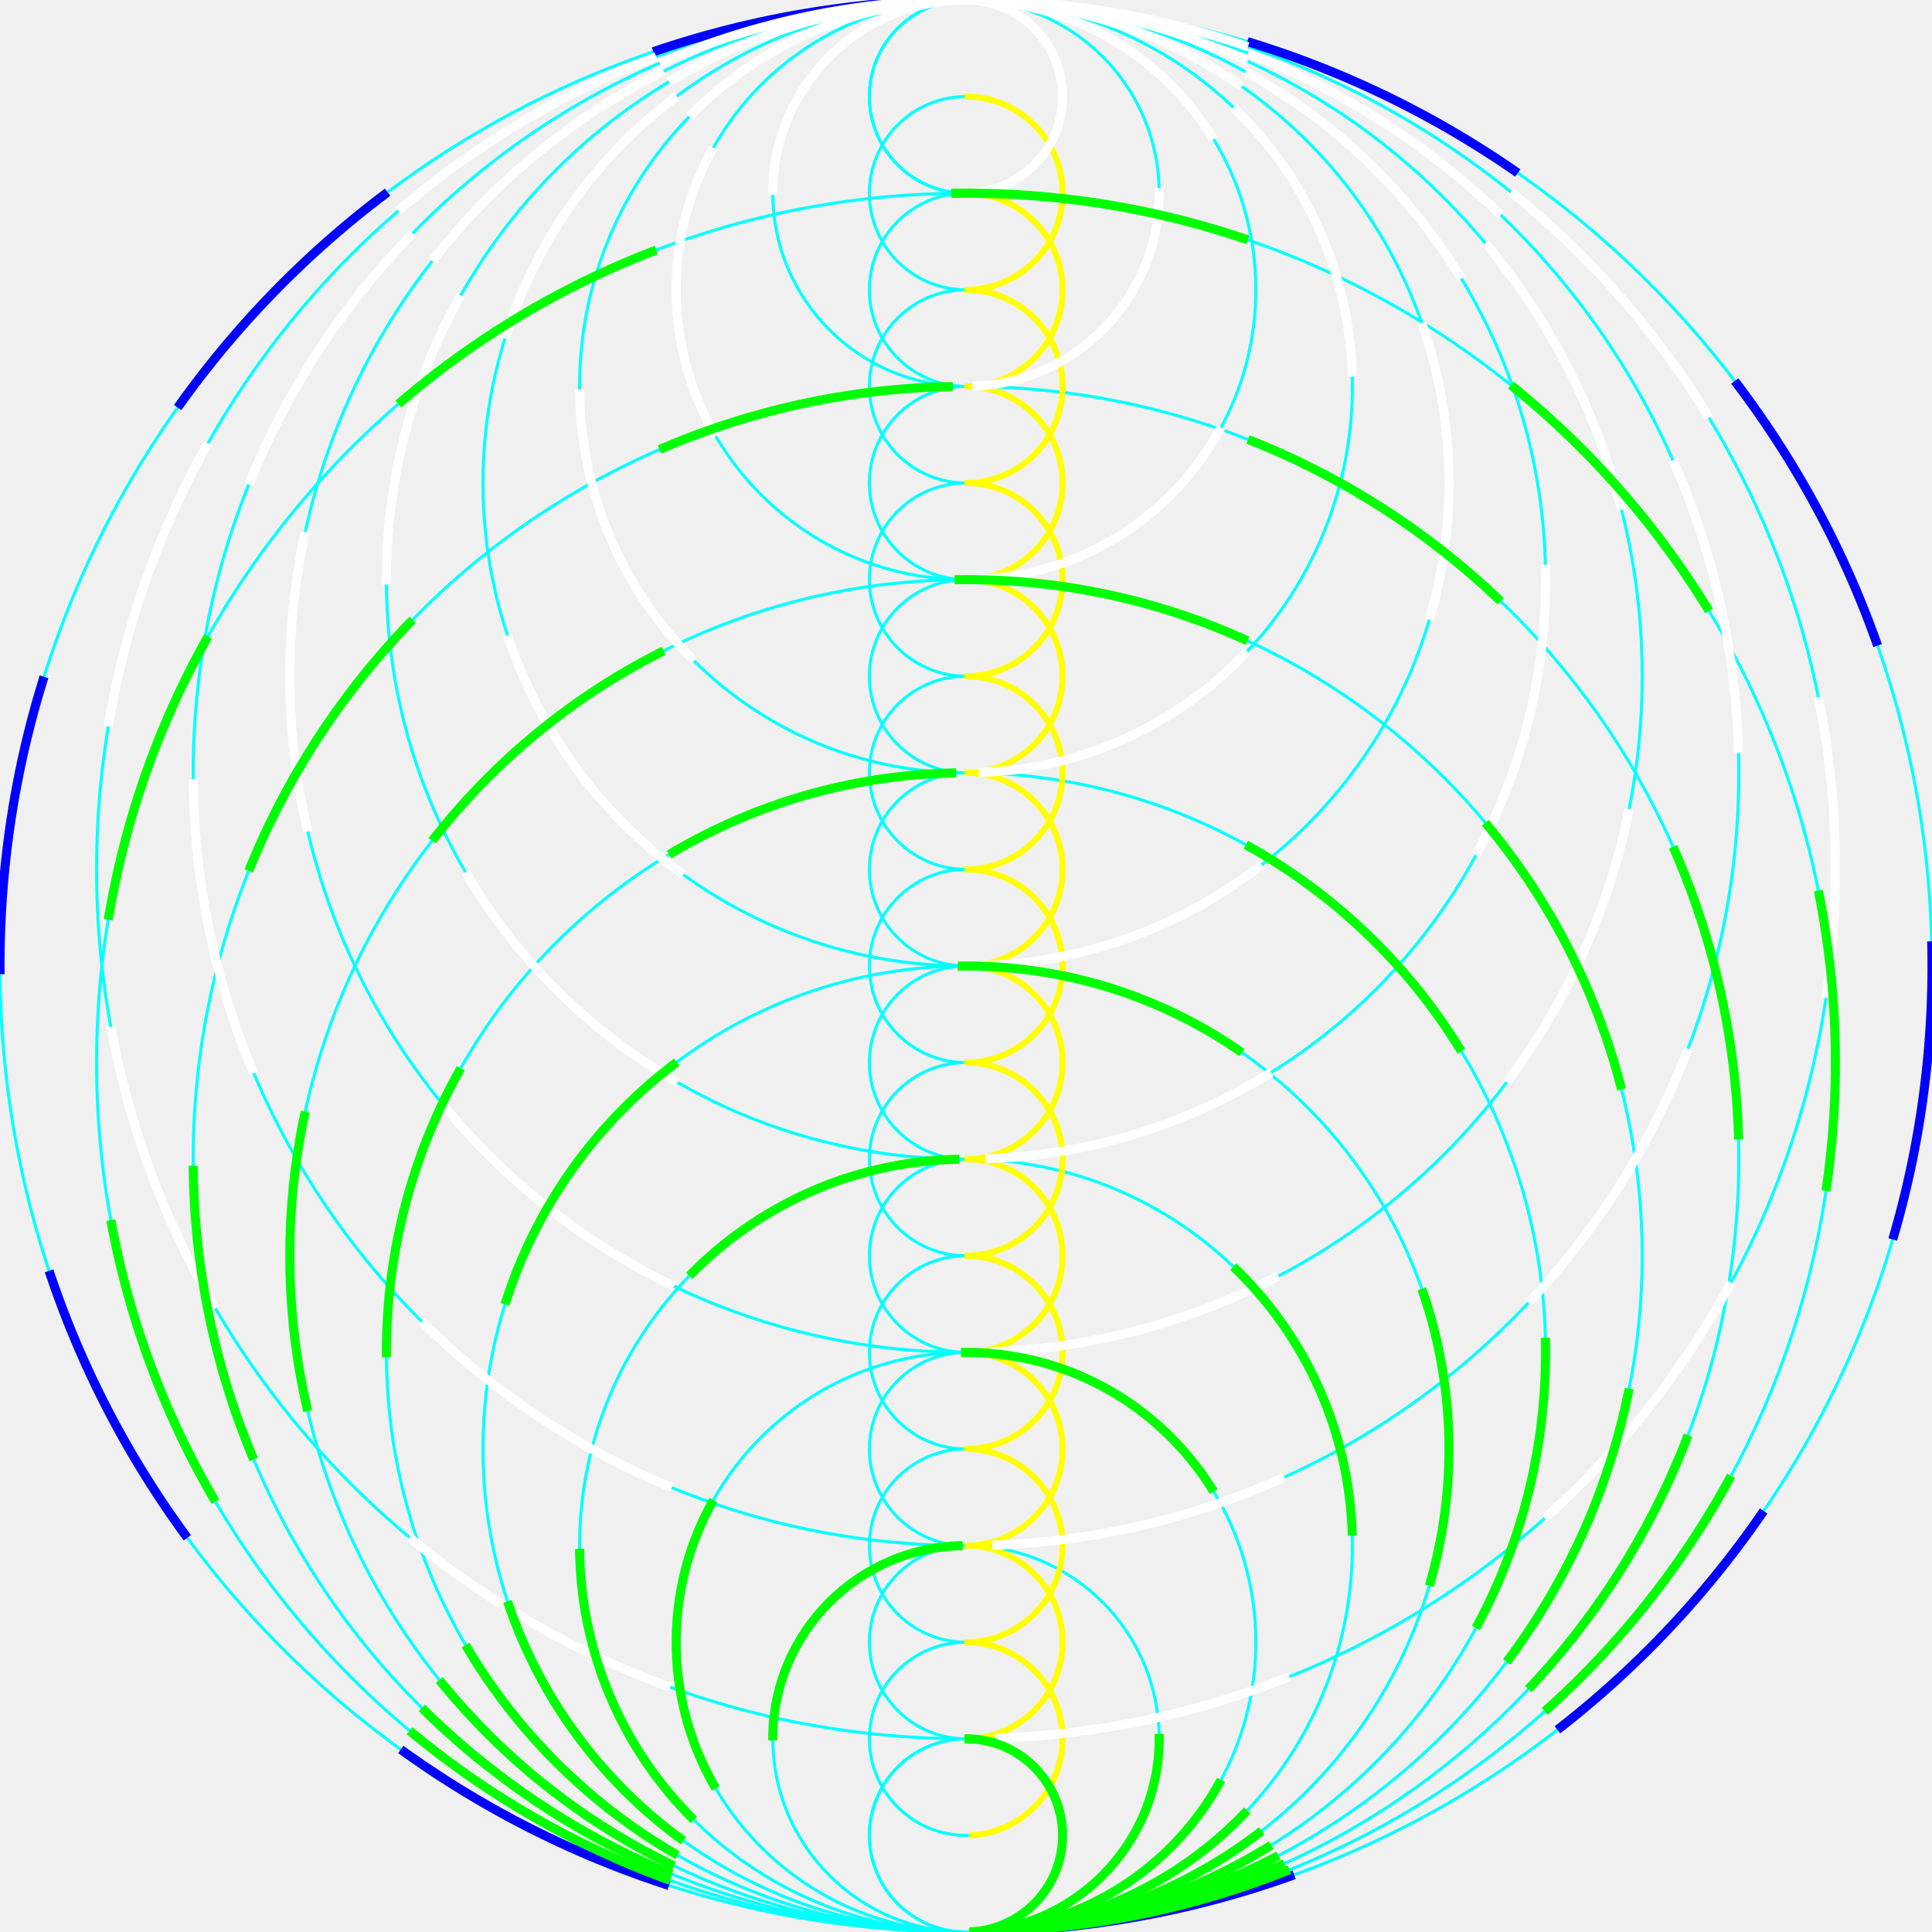
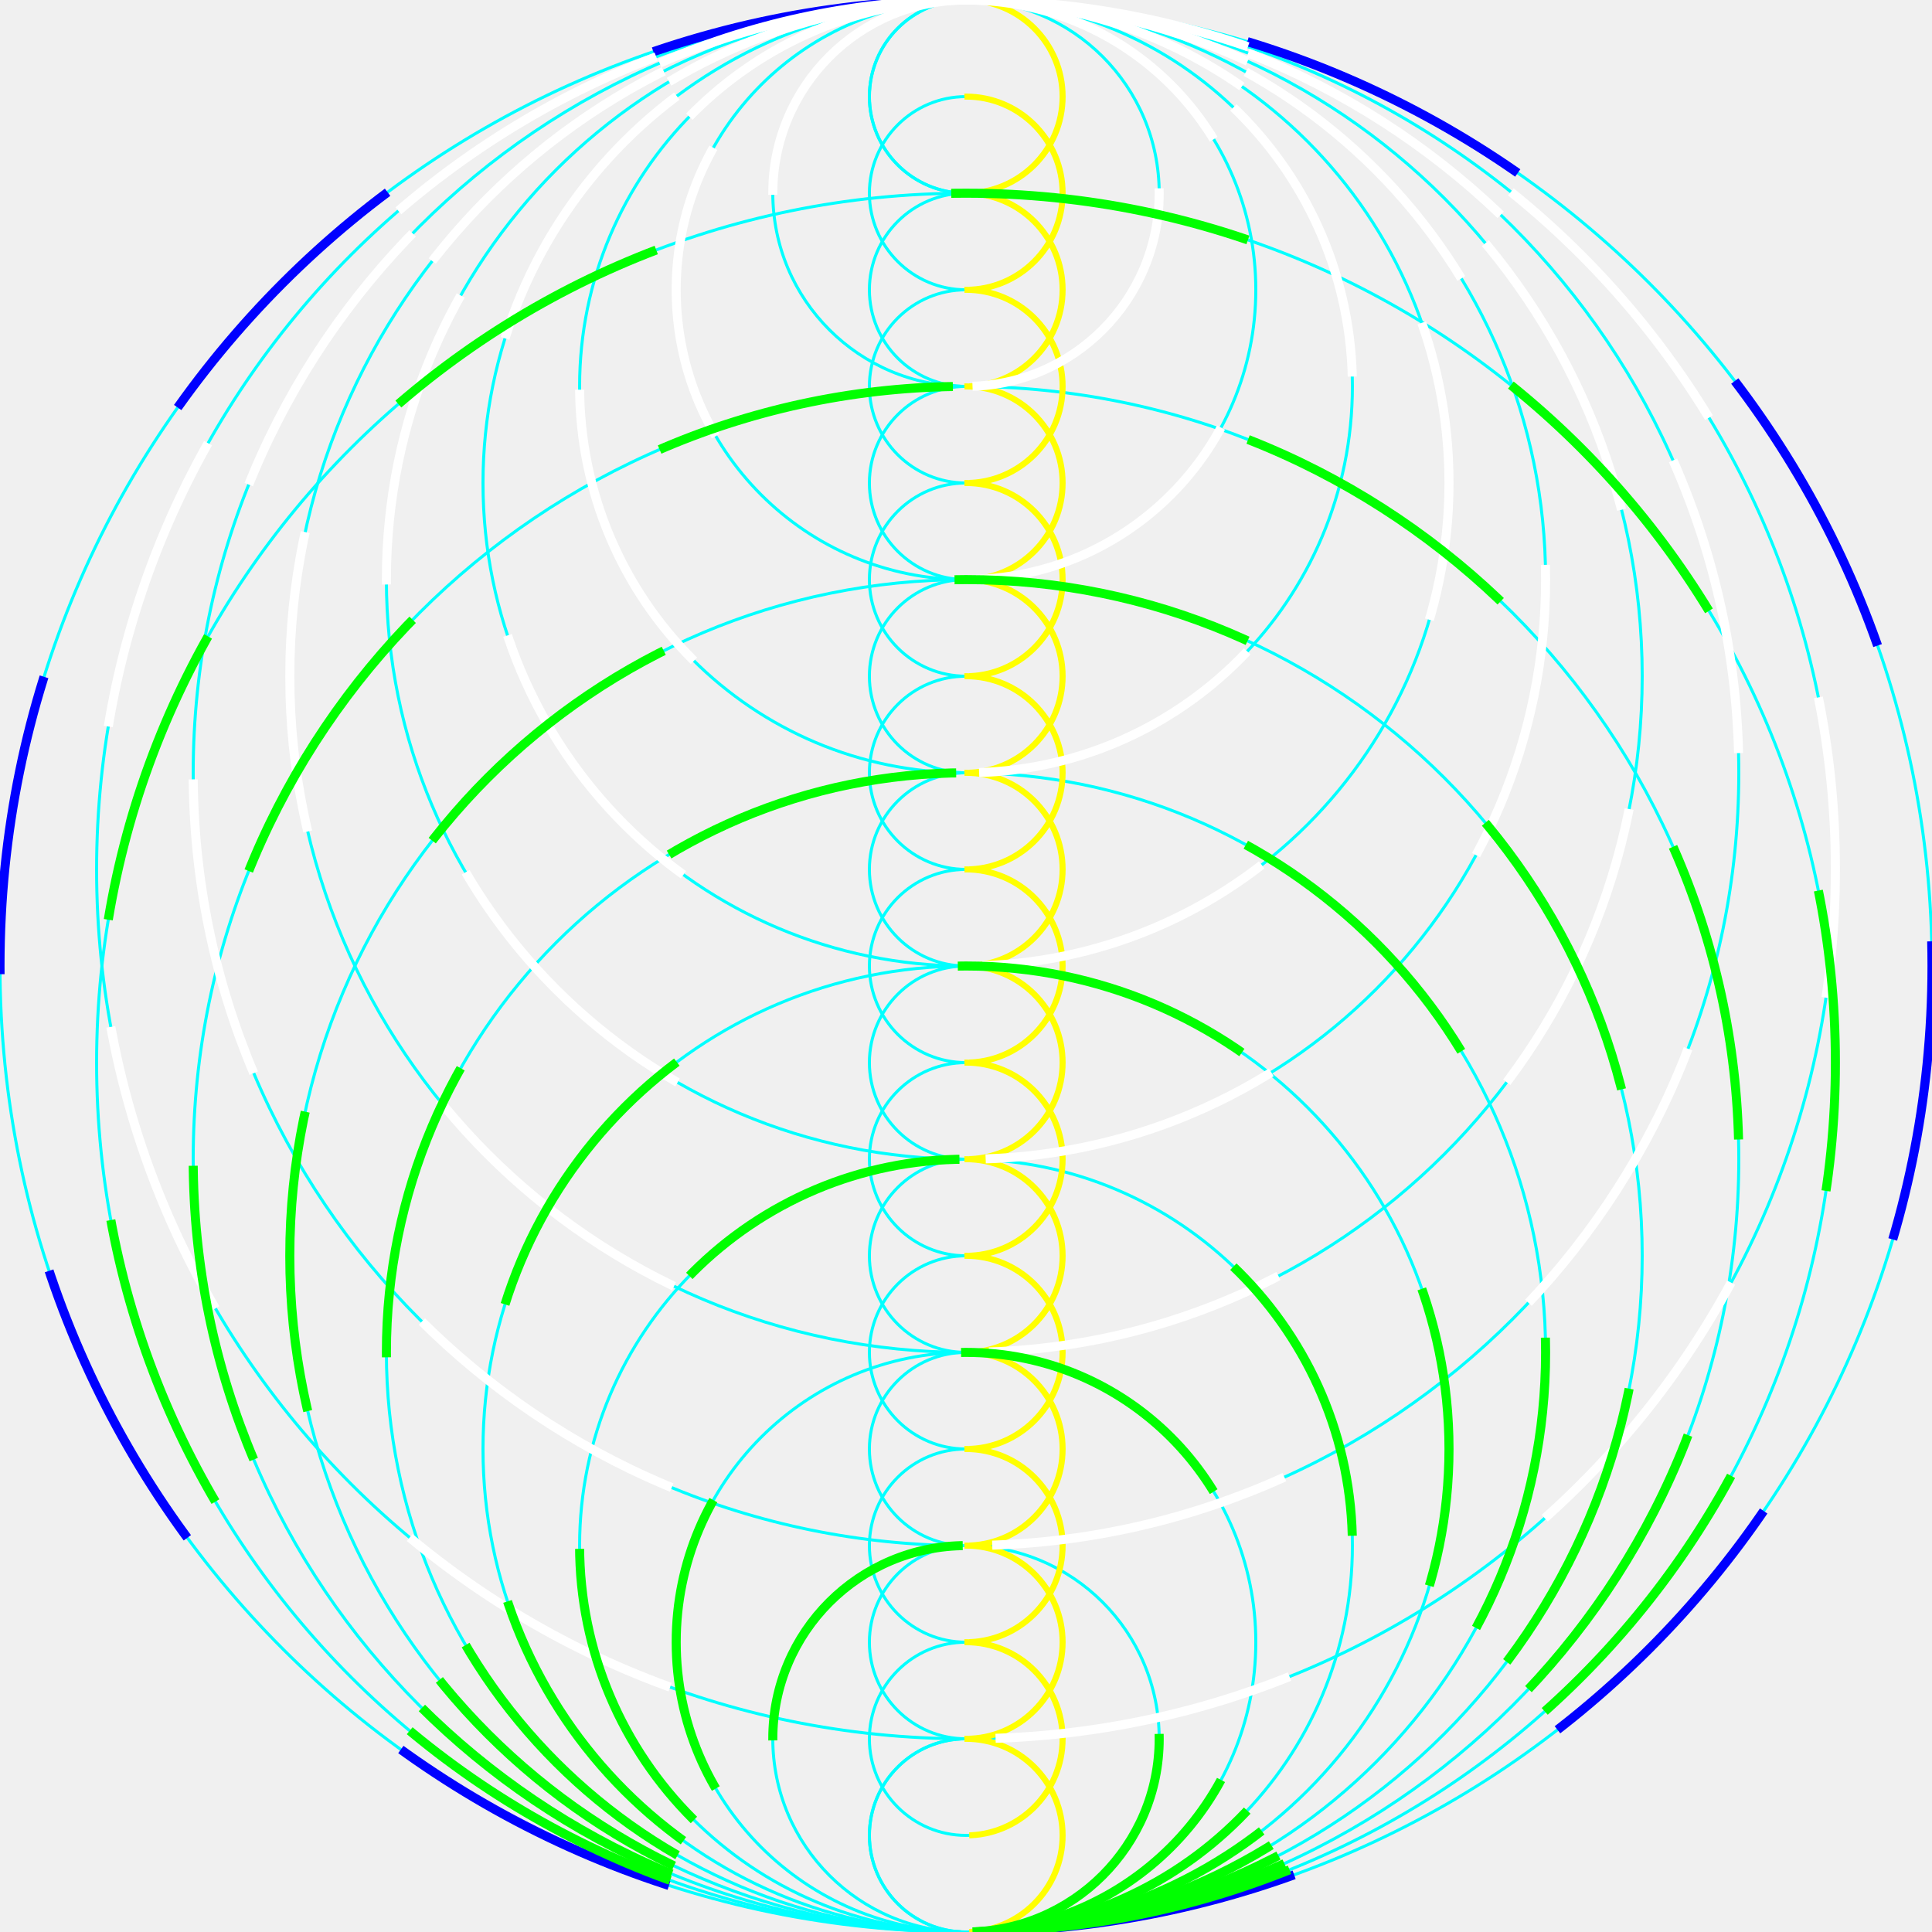
<svg xmlns="http://www.w3.org/2000/svg" height="640" width="640" viewBox="-64 -64 640 640">
  <circle cx="256" cy="544" r="32" fill="none" stroke="cyan" />
  <circle cx="256" cy="512" r="32" fill="none" stroke="cyan" />
  <circle cx="256" cy="480" r="32" fill="none" stroke="cyan" />
  <circle cx="256" cy="448" r="32" fill="none" stroke="cyan" />
  <circle cx="256" cy="416" r="32" fill="none" stroke="cyan" />
  <circle cx="256" cy="384" r="32" fill="none" stroke="cyan" />
  <circle cx="256" cy="352" r="32" fill="none" stroke="cyan" />
  <circle cx="256" cy="320" r="32" fill="none" stroke="cyan" />
  <circle cx="256" cy="288" r="32" fill="none" stroke="cyan" />
  <circle cx="256" cy="256" r="32" fill="none" stroke="cyan" />
  <circle cx="256" cy="224" r="32" fill="none" stroke="cyan" />
  <circle cx="256" cy="192" r="32" fill="none" stroke="cyan" />
  <circle cx="256" cy="160" r="32" fill="none" stroke="cyan" />
  <circle cx="256" cy="128" r="32" fill="none" stroke="cyan" />
  <circle cx="256" cy="96" r="32" fill="none" stroke="cyan" />
  <circle cx="256" cy="64" r="32" fill="none" stroke="cyan" />
  <circle cx="256" cy="32" r="32" fill="none" stroke="cyan" />
  <circle cx="256" cy="0" r="32" fill="none" stroke="cyan" />
  <circle cx="256" cy="-32" r="32" fill="none" stroke="cyan" />
  <circle cx="256" cy="544" r="32" fill="none" stroke="cyan" />
  <circle cx="256" cy="512" r="64" fill="none" stroke="cyan" />
  <circle cx="256" cy="480" r="96" fill="none" stroke="cyan" />
  <circle cx="256" cy="448" r="128" fill="none" stroke="cyan" />
  <circle cx="256" cy="416" r="160" fill="none" stroke="cyan" />
  <circle cx="256" cy="384" r="192" fill="none" stroke="cyan" />
  <circle cx="256" cy="352" r="224" fill="none" stroke="cyan" />
  <circle cx="256" cy="320" r="256" fill="none" stroke="cyan" />
  <circle cx="256" cy="288" r="288" fill="none" stroke="cyan" />
  <circle cx="256" cy="256" r="320" fill="none" stroke="cyan" />
  <circle cx="256" cy="224" r="288" fill="none" stroke="cyan" />
  <circle cx="256" cy="192" r="256" fill="none" stroke="cyan" />
  <circle cx="256" cy="160" r="224" fill="none" stroke="cyan" />
  <circle cx="256" cy="128" r="192" fill="none" stroke="cyan" />
  <circle cx="256" cy="96" r="160" fill="none" stroke="cyan" />
  <circle cx="256" cy="64" r="128" fill="none" stroke="cyan" />
  <circle cx="256" cy="32" r="96" fill="none" stroke="cyan" />
  <circle cx="256" cy="0" r="64" fill="none" stroke="cyan" />
  <circle cx="256" cy="-32" r="32" fill="none" stroke="cyan" />

  //從下畫小圓
  <circle cx="256" cy="544" r="32" fill="none" stroke="#ffff00" stroke-width="2" pathLength="100" stroke-dasharray="100" stroke-dashoffset="100" transform="rotate(90,256,544)">
-     <animate attributeName="stroke-dashoffset" to="0" begin="0.0s" dur="1.0s" repeatCount="1" fill="freeze" />
+     <animate attributeName="stroke-dashoffset" to="0" begin="1.0s" dur="2.0s" repeatCount="1" fill="freeze" />
  </circle>
  <circle cx="256" cy="512" r="32" fill="none" stroke="#ffff00" stroke-width="2" pathLength="100" stroke-dasharray="100" stroke-dashoffset="100" transform="rotate(90,256,512)">
-     <animate attributeName="stroke-dashoffset" to="0" begin="1.0s" dur="1.5s" repeatCount="1" fill="freeze" />
+     <animate attributeName="stroke-dashoffset" to="0" begin="1.0s" dur="2.0s" repeatCount="1" fill="freeze" />
  </circle>
  <circle cx="256" cy="480" r="32" fill="none" stroke="#ffff00" stroke-width="2" pathLength="100" stroke-dasharray="100" stroke-dashoffset="100" transform="rotate(90,256,480)">
-     <animate attributeName="stroke-dashoffset" to="0" begin="1.5s" dur="2.0s" repeatCount="1" fill="freeze" />
+     <animate attributeName="stroke-dashoffset" to="0" begin="1.0s" dur="2.0s" repeatCount="1" fill="freeze" />
  </circle>
  <circle cx="256" cy="448" r="32" fill="none" stroke="#ffff00" stroke-width="2" pathLength="100" stroke-dasharray="100" stroke-dashoffset="100" transform="rotate(90,256,448)">
-     <animate attributeName="stroke-dashoffset" to="0" begin="2.0s" dur="2.5s" repeatCount="1" fill="freeze" />
+     <animate attributeName="stroke-dashoffset" to="0" begin="1.0s" dur="2.0s" repeatCount="1" fill="freeze" />
  </circle>
  <circle cx="256" cy="416" r="32" fill="none" stroke="#ffff00" stroke-width="2" pathLength="100" stroke-dasharray="100" stroke-dashoffset="100" transform="rotate(90,256,416)">
-     <animate attributeName="stroke-dashoffset" to="0" begin="2.5s" dur="3.5s" repeatCount="1" fill="freeze" />
+     <animate attributeName="stroke-dashoffset" to="0" begin="1.0s" dur="2.0s" repeatCount="1" fill="freeze" />
  </circle>
  <circle cx="256" cy="384" r="32" fill="none" stroke="#ffff00" stroke-width="2" pathLength="100" stroke-dasharray="100" stroke-dashoffset="100" transform="rotate(90,256,384)">
-     <animate attributeName="stroke-dashoffset" to="0" begin="2.5s" dur="3.5s" repeatCount="1" fill="freeze" />
+     <animate attributeName="stroke-dashoffset" to="0" begin="1.0s" dur="2.0s" repeatCount="1" fill="freeze" />
  </circle>
  <circle cx="256" cy="352" r="32" fill="none" stroke="#ffff00" stroke-width="2" pathLength="100" stroke-dasharray="100" stroke-dashoffset="100" transform="rotate(90,256,352)">
-     <animate attributeName="stroke-dashoffset" to="0" begin="2.5s" dur="3.5s" repeatCount="1" fill="freeze" />
+     <animate attributeName="stroke-dashoffset" to="0" begin="1.0s" dur="2.0s" repeatCount="1" fill="freeze" />
  </circle>
  <circle cx="256" cy="320" r="32" fill="none" stroke="#ffff00" stroke-width="2" pathLength="100" stroke-dasharray="100" stroke-dashoffset="100" transform="rotate(90,256,320)">
-     <animate attributeName="stroke-dashoffset" to="0" begin="2.5s" dur="3.5s" repeatCount="1" fill="freeze" />
+     <animate attributeName="stroke-dashoffset" to="0" begin="1.0s" dur="2.0s" repeatCount="1" fill="freeze" />
  </circle>
  <circle cx="256" cy="288" r="32" fill="none" stroke="#ffff00" stroke-width="2" pathLength="100" stroke-dasharray="100" stroke-dashoffset="100" transform="rotate(90,256,288)">
-     <animate attributeName="stroke-dashoffset" to="0" begin="2.5s" dur="3.5s" repeatCount="1" fill="freeze" />
+     <animate attributeName="stroke-dashoffset" to="0" begin="1.0s" dur="2.0s" repeatCount="1" fill="freeze" />
  </circle>
  <circle cx="256" cy="256" r="32" fill="none" stroke="#ffff00" stroke-width="2" pathLength="100" stroke-dasharray="100" stroke-dashoffset="100" transform="rotate(90,256,256)">
-     <animate attributeName="stroke-dashoffset" to="0" begin="2.5s" dur="3.5s" repeatCount="1" fill="freeze" />
+     <animate attributeName="stroke-dashoffset" to="0" begin="1.0s" dur="2.0s" repeatCount="1" fill="freeze" />
  </circle>
  <circle cx="256" cy="224" r="32" fill="none" stroke="#ffff00" stroke-width="2" pathLength="100" stroke-dasharray="100" stroke-dashoffset="100" transform="rotate(90,256,224)">
-     <animate attributeName="stroke-dashoffset" to="0" begin="2.5s" dur="3.5s" repeatCount="1" fill="freeze" />
+     <animate attributeName="stroke-dashoffset" to="0" begin="1.0s" dur="2.0s" repeatCount="1" fill="freeze" />
  </circle>
  <circle cx="256" cy="192" r="32" fill="none" stroke="#ffff00" stroke-width="2" pathLength="100" stroke-dasharray="100" stroke-dashoffset="100" transform="rotate(90,256,192)">
-     <animate attributeName="stroke-dashoffset" to="0" begin="2.5s" dur="3.5s" repeatCount="1" fill="freeze" />
+     <animate attributeName="stroke-dashoffset" to="0" begin="1.0s" dur="2.0s" repeatCount="1" fill="freeze" />
  </circle>
  <circle cx="256" cy="160" r="32" fill="none" stroke="#ffff00" stroke-width="2" pathLength="100" stroke-dasharray="100" stroke-dashoffset="100" transform="rotate(90,256,160)">
-     <animate attributeName="stroke-dashoffset" to="0" begin="2.5s" dur="3.5s" repeatCount="1" fill="freeze" />
+     <animate attributeName="stroke-dashoffset" to="0" begin="1.0s" dur="2.0s" repeatCount="1" fill="freeze" />
  </circle>
  <circle cx="256" cy="128" r="32" fill="none" stroke="#ffff00" stroke-width="2" pathLength="100" stroke-dasharray="100" stroke-dashoffset="100" transform="rotate(90,256,128)">
-     <animate attributeName="stroke-dashoffset" to="0" begin="2.5s" dur="3.5s" repeatCount="1" fill="freeze" />
+     <animate attributeName="stroke-dashoffset" to="0" begin="1.0s" dur="2.0s" repeatCount="1" fill="freeze" />
  </circle>
  <circle cx="256" cy="96" r="32" fill="none" stroke="#ffff00" stroke-width="2" pathLength="100" stroke-dasharray="100" stroke-dashoffset="100" transform="rotate(90,256,96)">
-     <animate attributeName="stroke-dashoffset" to="0" begin="2.5s" dur="3.5s" repeatCount="1" fill="freeze" />
+     <animate attributeName="stroke-dashoffset" to="0" begin="1.0s" dur="2.0s" repeatCount="1" fill="freeze" />
  </circle>
  <circle cx="256" cy="64" r="32" fill="none" stroke="#ffff00" stroke-width="2" pathLength="100" stroke-dasharray="100" stroke-dashoffset="100" transform="rotate(90,256,64)">
-     <animate attributeName="stroke-dashoffset" to="0" begin="2.5s" dur="3.5s" repeatCount="1" fill="freeze" />
+     <animate attributeName="stroke-dashoffset" to="0" begin="1.0s" dur="2.0s" repeatCount="1" fill="freeze" />
  </circle>
  <circle cx="256" cy="32" r="32" fill="none" stroke="#ffff00" stroke-width="2" pathLength="100" stroke-dasharray="100" stroke-dashoffset="100" transform="rotate(90,256,32)">
-     <animate attributeName="stroke-dashoffset" to="0" begin="2.5s" dur="3.5s" repeatCount="1" fill="freeze" />
+     <animate attributeName="stroke-dashoffset" to="0" begin="1.0s" dur="2.0s" repeatCount="1" fill="freeze" />
  </circle>
  <circle cx="256" cy="0" r="32" fill="none" stroke="#ffff00" stroke-width="2" pathLength="100" stroke-dasharray="100" stroke-dashoffset="100" transform="rotate(90,256,0)">
-     <animate attributeName="stroke-dashoffset" to="0" begin="2.5s" dur="3.5s" repeatCount="1" fill="freeze" />
+     <animate attributeName="stroke-dashoffset" to="0" begin="1.0s" dur="2.0s" repeatCount="1" fill="freeze" />
  </circle>
  <circle cx="256" cy="-32" r="32" fill="none" stroke="#ffff00" stroke-width="2" pathLength="100" stroke-dasharray="100" stroke-dashoffset="100" transform="rotate(90,256,-32)">
-     <animate attributeName="stroke-dashoffset" to="0" begin="2.5s" dur="3.5s" repeatCount="1" fill="freeze" />
+     <animate attributeName="stroke-dashoffset" to="0" begin="1.0s" dur="2.0s" repeatCount="1" fill="freeze" />
  </circle>
+ 
  
  //最外面的大圓
  <circle cx="256" cy="256" r="320" fill="none" stroke="blue" stroke-width="3" pathLength="100" stroke-dasharray="100" stroke-dashoffset="100" transform="rotate(90,256,256)">
-     <animate attributeName="stroke-dashoffset" to="0" begin="1.0s" dur="1.5s" repeatCount="1" fill="freeze" />
+     <animate attributeName="stroke-dashoffset" to="0" begin="2.0s" dur="2.5s" repeatCount="1" fill="freeze" />
  </circle>

  //從上畫中圓
  <circle cx="256" cy="224" r="288" fill="none" stroke="#ffffff" stroke-width="3" pathLength="100" stroke-dasharray="100" stroke-dashoffset="100" transform="rotate(90,256,224)">
-     <animate attributeName="stroke-dashoffset" to="0" begin="1.5s" dur="2.0s" repeatCount="1" fill="freeze" />
+     <animate attributeName="stroke-dashoffset" to="0" begin="1.0s" dur="2.0s" repeatCount="1" fill="freeze" />
  </circle>
  <circle cx="256" cy="192" r="256" fill="none" stroke="#ffffff" stroke-width="3" pathLength="100" stroke-dasharray="100" stroke-dashoffset="100" transform="rotate(90,256,192)">
-     <animate attributeName="stroke-dashoffset" to="0" begin="1.5s" dur="2.0s" repeatCount="1" fill="freeze" />
+     <animate attributeName="stroke-dashoffset" to="0" begin="1.0s" dur="2.0s" repeatCount="1" fill="freeze" />
  </circle>
  <circle cx="256" cy="160" r="224" fill="none" stroke="#ffffff" stroke-width="3" pathLength="100" stroke-dasharray="100" stroke-dashoffset="100" transform="rotate(90,256,160)">
-     <animate attributeName="stroke-dashoffset" to="0" begin="1.5s" dur="2.0s" repeatCount="1" fill="freeze" />
+     <animate attributeName="stroke-dashoffset" to="0" begin="1.0s" dur="2.0s" repeatCount="1" fill="freeze" />
  </circle>
  <circle cx="256" cy="128" r="192" fill="none" stroke="#ffffff" stroke-width="3" pathLength="100" stroke-dasharray="100" stroke-dashoffset="100" transform="rotate(90,256,128)">
-     <animate attributeName="stroke-dashoffset" to="0" begin="1.5s" dur="2.0s" repeatCount="1" fill="freeze" />
+     <animate attributeName="stroke-dashoffset" to="0" begin="1.0s" dur="2.0s" repeatCount="1" fill="freeze" />
  </circle>
  <circle cx="256" cy="96" r="160" fill="none" stroke="#ffffff" stroke-width="3" pathLength="100" stroke-dasharray="100" stroke-dashoffset="100" transform="rotate(90,256,96)">
-     <animate attributeName="stroke-dashoffset" to="0" begin="1.5s" dur="2.0s" repeatCount="1" fill="freeze" />
+     <animate attributeName="stroke-dashoffset" to="0" begin="1.0s" dur="2.0s" repeatCount="1" fill="freeze" />
  </circle>
  <circle cx="256" cy="64" r="128" fill="none" stroke="#ffffff" stroke-width="3" pathLength="100" stroke-dasharray="100" stroke-dashoffset="100" transform="rotate(90,256,64)">
-     <animate attributeName="stroke-dashoffset" to="0" begin="1.5s" dur="2.0s" repeatCount="1" fill="freeze" />
+     <animate attributeName="stroke-dashoffset" to="0" begin="1.0s" dur="2.0s" repeatCount="1" fill="freeze" />
  </circle>
  <circle cx="256" cy="32" r="96" fill="none" stroke="#ffffff" stroke-width="3" pathLength="100" stroke-dasharray="100" stroke-dashoffset="100" transform="rotate(90,256,32)">
-     <animate attributeName="stroke-dashoffset" to="0" begin="1.5s" dur="2.0s" repeatCount="1" fill="freeze" />
+     <animate attributeName="stroke-dashoffset" to="0" begin="1.0s" dur="2.0s" repeatCount="1" fill="freeze" />
  </circle>
  <circle cx="256" cy="0" r="64" fill="none" stroke="#ffffff" stroke-width="3" pathLength="100" stroke-dasharray="100" stroke-dashoffset="100" transform="rotate(90,256,0)">
-     <animate attributeName="stroke-dashoffset" to="0" begin="1.5s" dur="2.0s" repeatCount="1" fill="freeze" />
+     <animate attributeName="stroke-dashoffset" to="0" begin="1.0s" dur="2.0s" repeatCount="1" fill="freeze" />
  </circle>
-   <circle cx="256" cy="-32" r="32" fill="none" stroke="#ffffff" stroke-width="3" pathLength="100" stroke-dasharray="100" stroke-dashoffset="100" transform="rotate(90,256,-32)">
-     <animate attributeName="stroke-dashoffset" to="0" begin="1.5s" dur="2.0s" repeatCount="1" fill="freeze" />
-   </circle>
+   
+   
+ 
  
  //從下畫中圓由外往內
   <circle cx="256" cy="288" r="288" fill="none" stroke="#00ff00" stroke-width="3" pathLength="100" stroke-dasharray="100" stroke-dashoffset="100" transform="rotate(90,256,288)">
-     <animate attributeName="stroke-dashoffset" to="0" begin="1.5s" dur="2.0s" repeatCount="1" fill="freeze" />
+     <animate attributeName="stroke-dashoffset" to="0" begin="1.0s" dur="2.0s" repeatCount="1" fill="freeze" />
  </circle>
  <circle cx="256" cy="320" r="256" fill="none" stroke="#00ff00" stroke-width="3" pathLength="100" stroke-dasharray="100" stroke-dashoffset="100" transform="rotate(90,256,320)">
    <animate attributeName="stroke-dashoffset" to="0" begin="1.5s" dur="2.0s" repeatCount="1" fill="freeze" />
  </circle>
  <circle cx="256" cy="352" r="224" fill="none" stroke="#00ff00" stroke-width="3" pathLength="100" stroke-dasharray="100" stroke-dashoffset="100" transform="rotate(90,256,352)">
-     <animate attributeName="stroke-dashoffset" to="0" begin="1.5s" dur="2.0s" repeatCount="1" fill="freeze" />
+     <animate attributeName="stroke-dashoffset" to="0" begin="1.0s" dur="2.0s" repeatCount="1" fill="freeze" />
  </circle>
  <circle cx="256" cy="384" r="192" fill="none" stroke="#00ff00" stroke-width="3" pathLength="100" stroke-dasharray="100" stroke-dashoffset="100" transform="rotate(90,256,384)">
-     <animate attributeName="stroke-dashoffset" to="0" begin="1.5s" dur="2.0s" repeatCount="1" fill="freeze" />
+     <animate attributeName="stroke-dashoffset" to="0" begin="1.0s" dur="2.0s" repeatCount="1" fill="freeze" />
  </circle>
  <circle cx="256" cy="416" r="160" fill="none" stroke="#00ff00" stroke-width="3" pathLength="100" stroke-dasharray="100" stroke-dashoffset="100" transform="rotate(90,256,416)">
-     <animate attributeName="stroke-dashoffset" to="0" begin="1.5s" dur="2.0s" repeatCount="1" fill="freeze" />
+     <animate attributeName="stroke-dashoffset" to="0" begin="1.0s" dur="2.0s" repeatCount="1" fill="freeze" />
  </circle>
  <circle cx="256" cy="448" r="128" fill="none" stroke="#00ff00" stroke-width="3" pathLength="100" stroke-dasharray="100" stroke-dashoffset="100" transform="rotate(90,256,448)">
-     <animate attributeName="stroke-dashoffset" to="0" begin="1.5s" dur="2.0s" repeatCount="1" fill="freeze" />
+     <animate attributeName="stroke-dashoffset" to="0" begin="1.0s" dur="2.0s" repeatCount="1" fill="freeze" />
  </circle>
  <circle cx="256" cy="480" r="96" fill="none" stroke="#00ff00" stroke-width="3" pathLength="100" stroke-dasharray="100" stroke-dashoffset="100" transform="rotate(90,256,480)">
-     <animate attributeName="stroke-dashoffset" to="0" begin="1.5s" dur="2.0s" repeatCount="1" fill="freeze" />
+     <animate attributeName="stroke-dashoffset" to="0" begin="1.0s" dur="2.0s" repeatCount="1" fill="freeze" />
  </circle>
  <circle cx="256" cy="512" r="64" fill="none" stroke="#00ff00" stroke-width="3" pathLength="100" stroke-dasharray="100" stroke-dashoffset="100" transform="rotate(90,256,512)">
-     <animate attributeName="stroke-dashoffset" to="0" begin="1.5s" dur="2.0s" repeatCount="1" fill="freeze" />
-   </circle>
-   <circle cx="256" cy="544" r="32" fill="none" stroke="#00ff00" stroke-width="3" pathLength="100" stroke-dasharray="100" stroke-dashoffset="100" transform="rotate(90,256,544)">
-     <animate attributeName="stroke-dashoffset" to="0" begin="1.5s" dur="2.0s" repeatCount="1" fill="freeze" />
+     <animate attributeName="stroke-dashoffset" to="0" begin="1.0s" dur="2.0s" repeatCount="1" fill="freeze" />
  </circle>
</svg>
